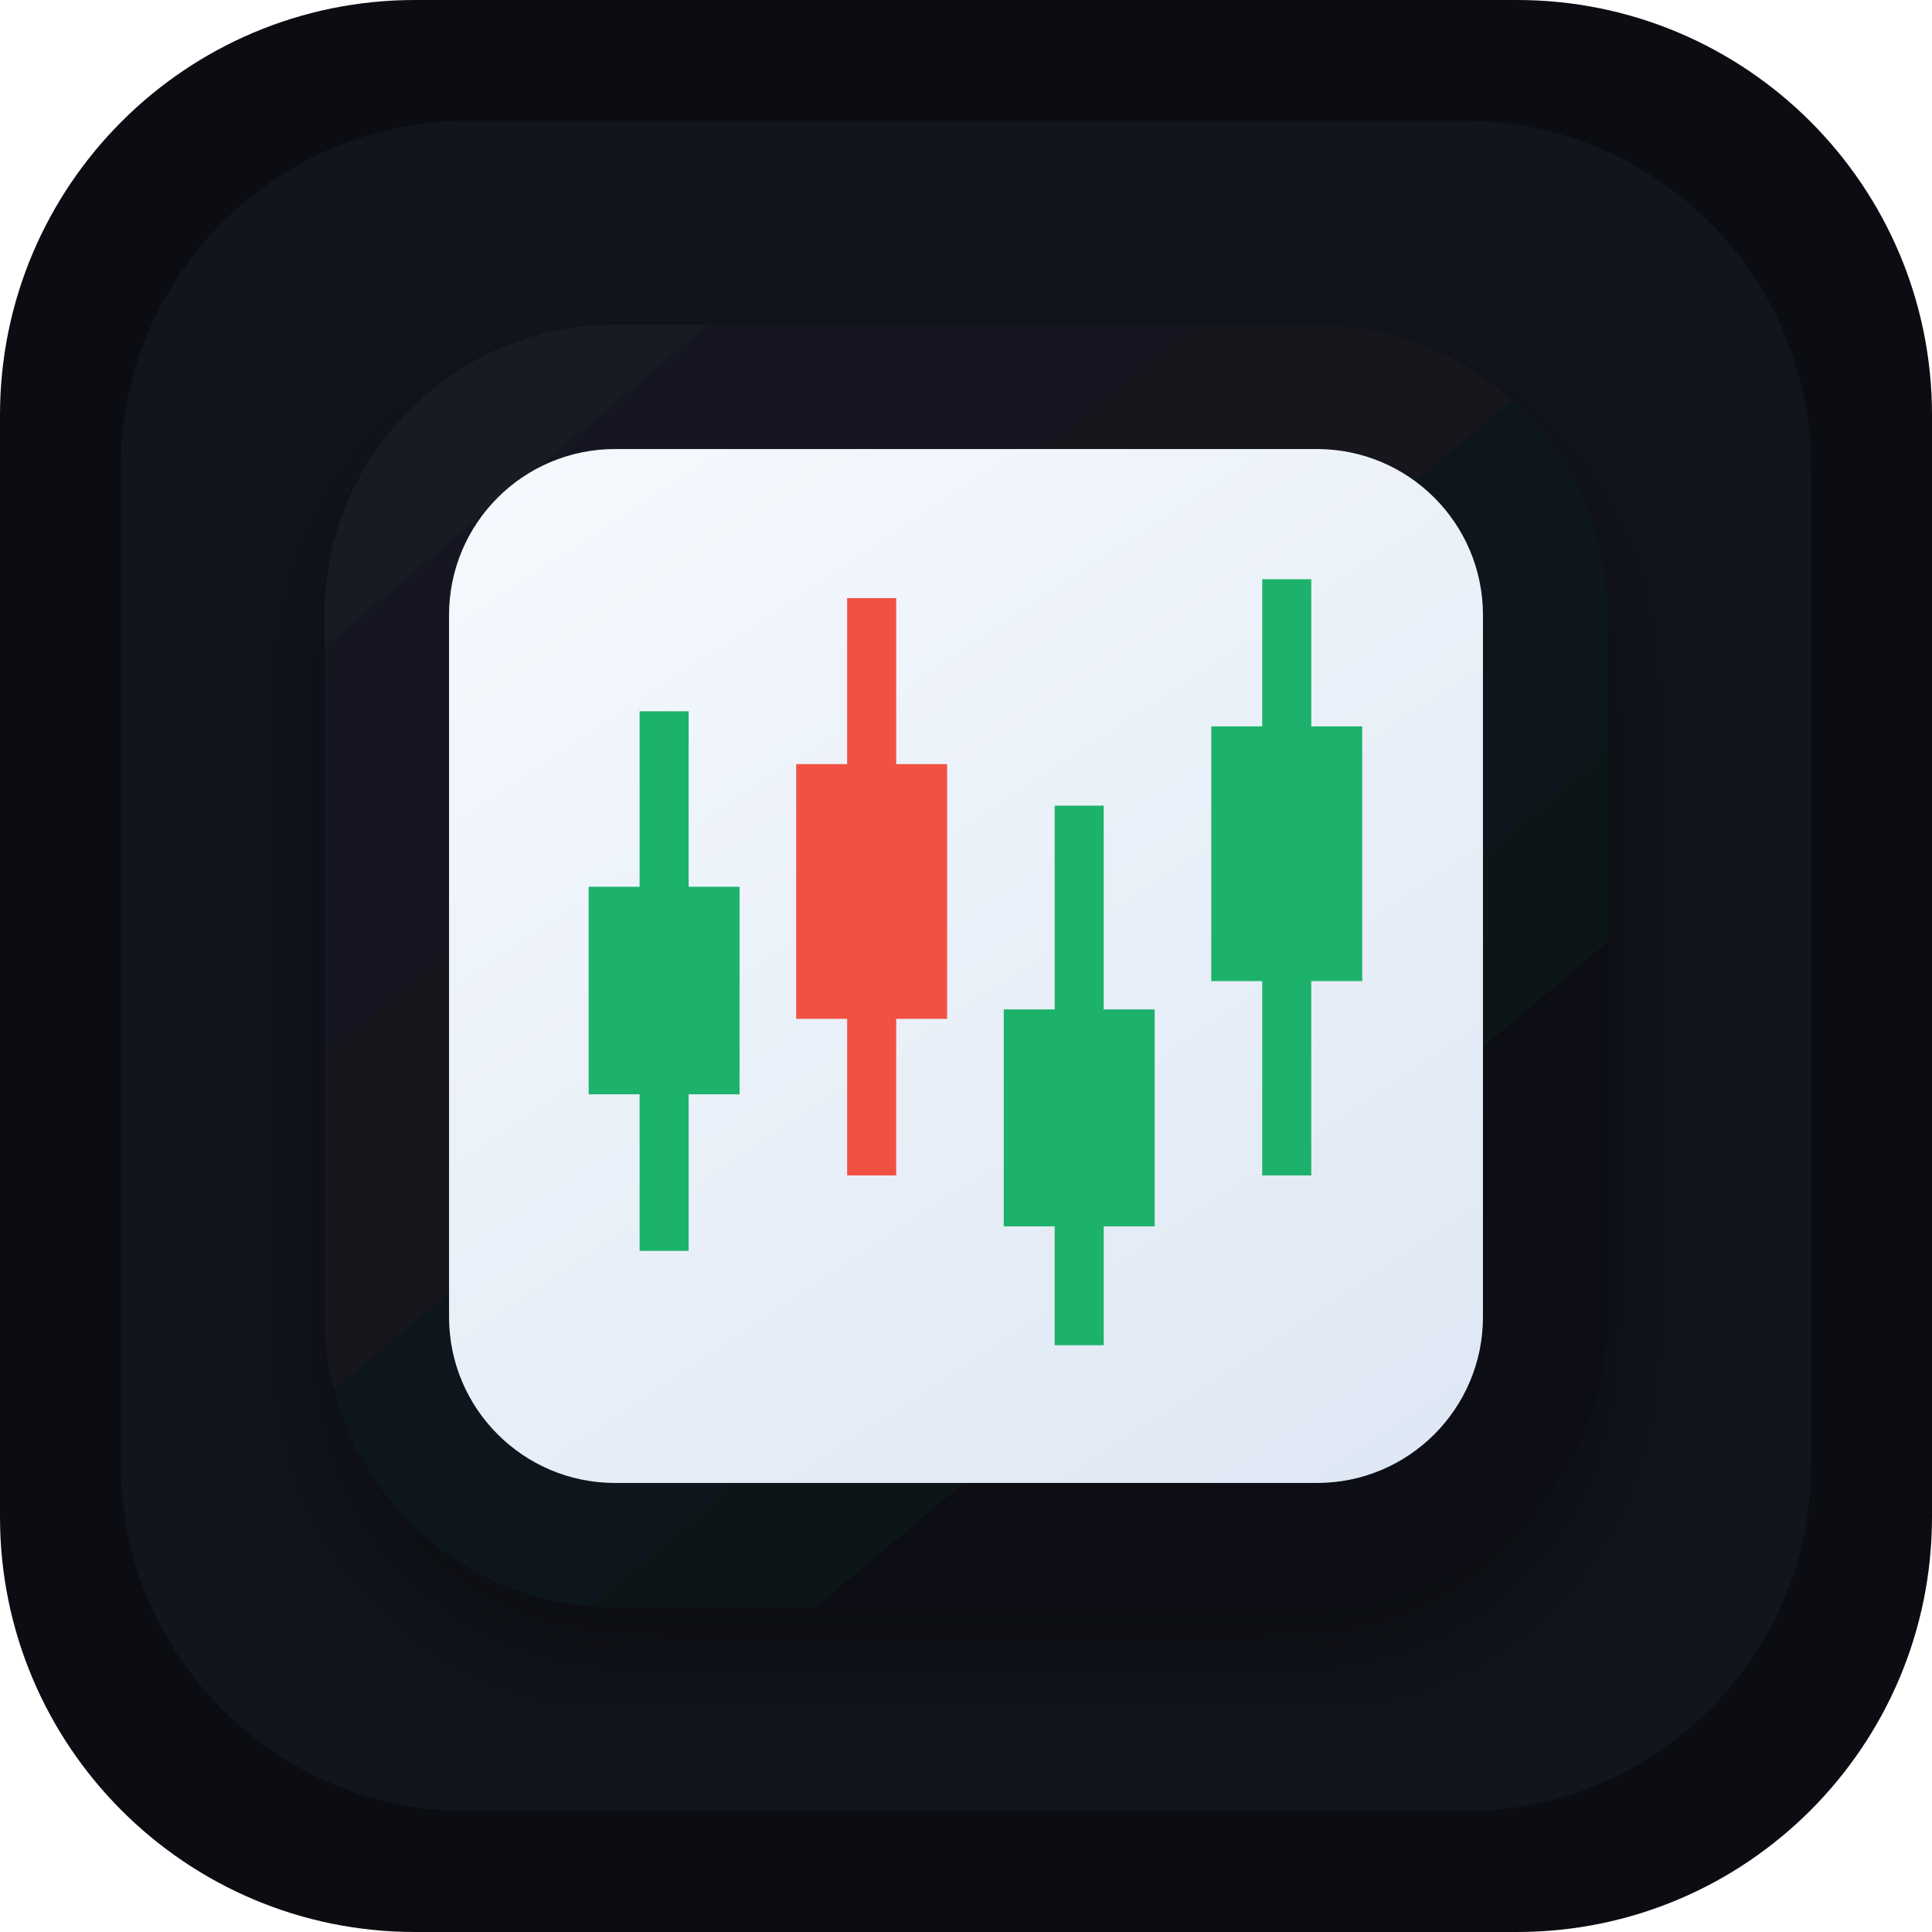
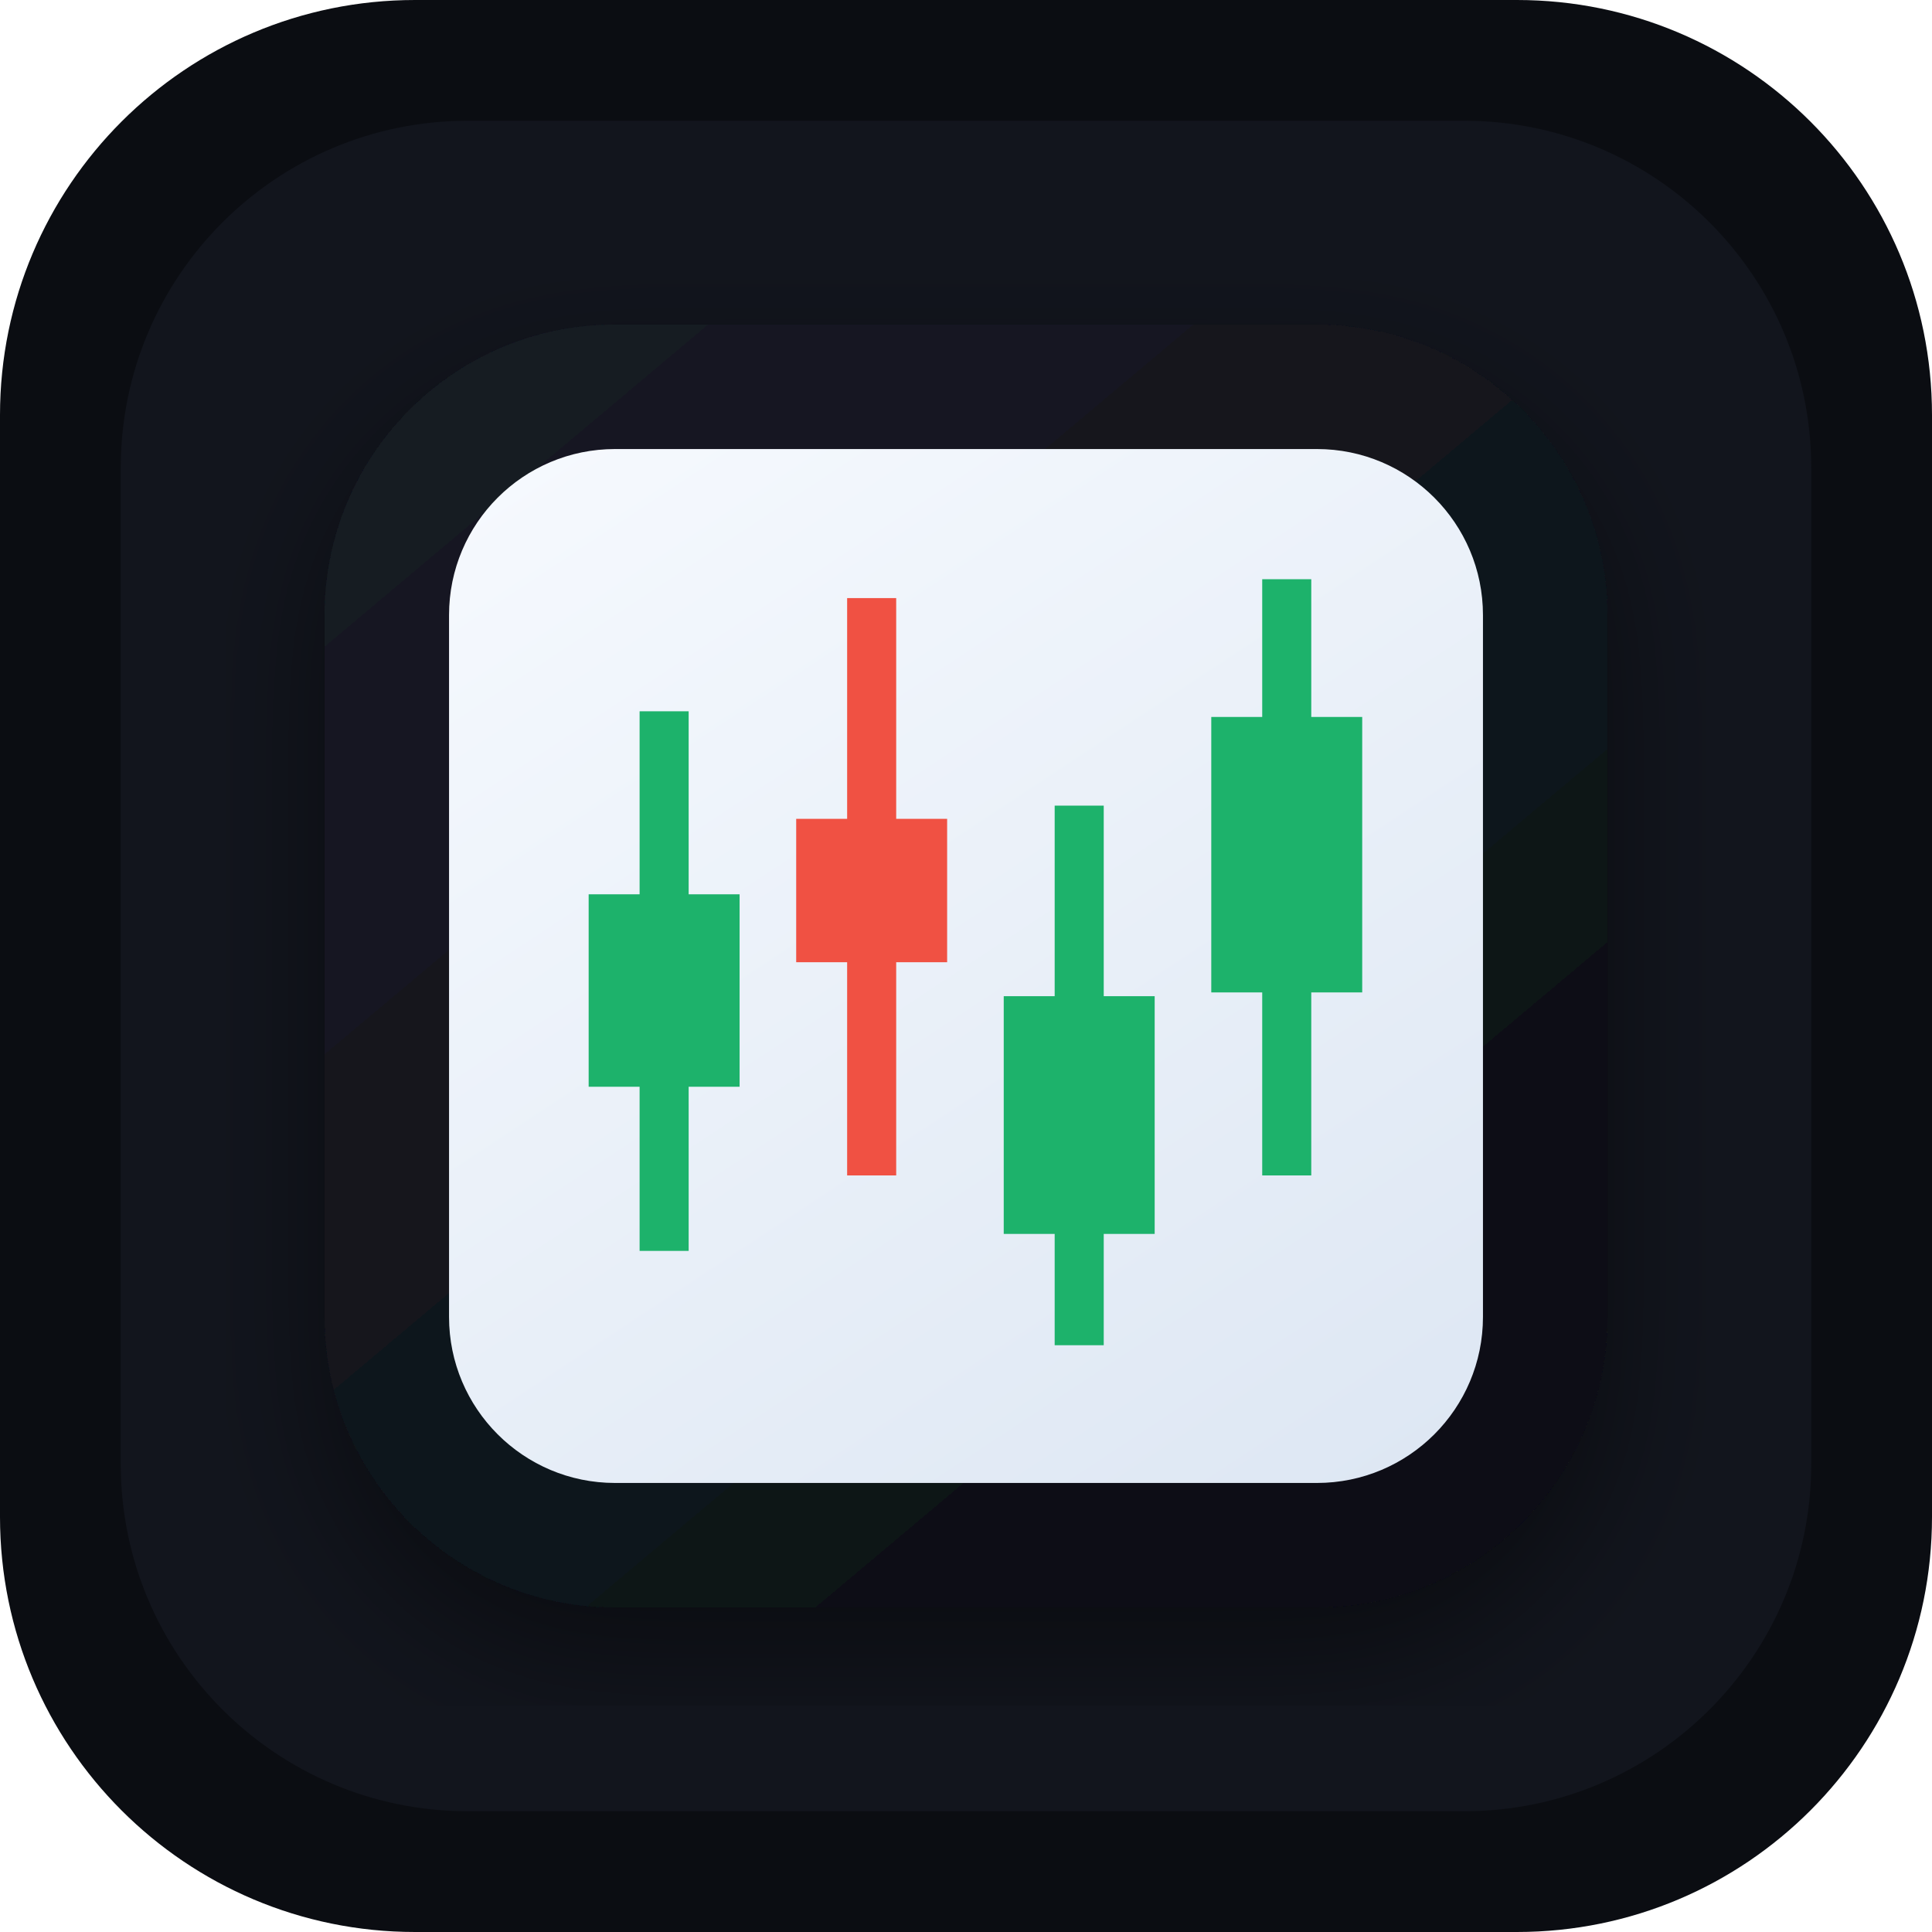
<svg xmlns="http://www.w3.org/2000/svg" viewBox="0 0 1024 1024" role="img" aria-labelledby="title desc">
  <defs>
    <linearGradient id="page" x1="272" y1="148" x2="752" y2="876" gradientUnits="userSpaceOnUse">
      <stop offset="0" stop-color="#f8fbff" />
      <stop offset="1" stop-color="#dbe5f2" />
    </linearGradient>
    <linearGradient id="cover" x1="176" y1="112" x2="848" y2="912" gradientUnits="userSpaceOnUse">
      <stop offset="0" stop-color="#171c26" />
      <stop offset="1" stop-color="#0b0d12" />
    </linearGradient>
    <filter id="shadow" x="120" y="120" width="784" height="784" filterUnits="userSpaceOnUse" color-interpolation-filters="sRGB">
      <feDropShadow dx="0" dy="28" stdDeviation="34" flood-color="#000000" flood-opacity="0.42" />
    </filter>
  </defs>
  <rect width="1024" height="1024" rx="220" fill="#0b0d12" />
  <rect x="64" y="64" width="896" height="896" rx="184" fill="#12151d" />
  <rect x="172" y="172" width="680" height="680" rx="154" fill="url(#cover)" filter="url(#shadow)" />
  <rect x="238" y="238" width="548" height="548" rx="88" fill="url(#page)" />
  <path d="M352 390V650" stroke="#1db26b" stroke-width="26" stroke-linecap="square" />
-   <rect x="312" y="470" width="80" height="110" fill="#1db26b" />
+   <rect x="312" y="474" width="80" height="102" fill="#1db26b" />
  <path d="M462 330V610" stroke="#f05143" stroke-width="26" stroke-linecap="square" />
-   <rect x="422" y="405" width="80" height="135" fill="#f05143" />
+   <rect x="422" y="434" width="80" height="76" fill="#f05143" />
  <path d="M572 440V700" stroke="#1db26b" stroke-width="26" stroke-linecap="square" />
-   <rect x="532" y="535" width="80" height="115" fill="#1db26b" />
+   <rect x="532" y="528" width="80" height="126" fill="#1db26b" />
  <path d="M682 320V610" stroke="#1db26b" stroke-width="26" stroke-linecap="square" />
-   <rect x="642" y="385" width="80" height="135" fill="#1db26b" />
+   <rect x="642" y="380" width="80" height="146" fill="#1db26b" />
</svg>
